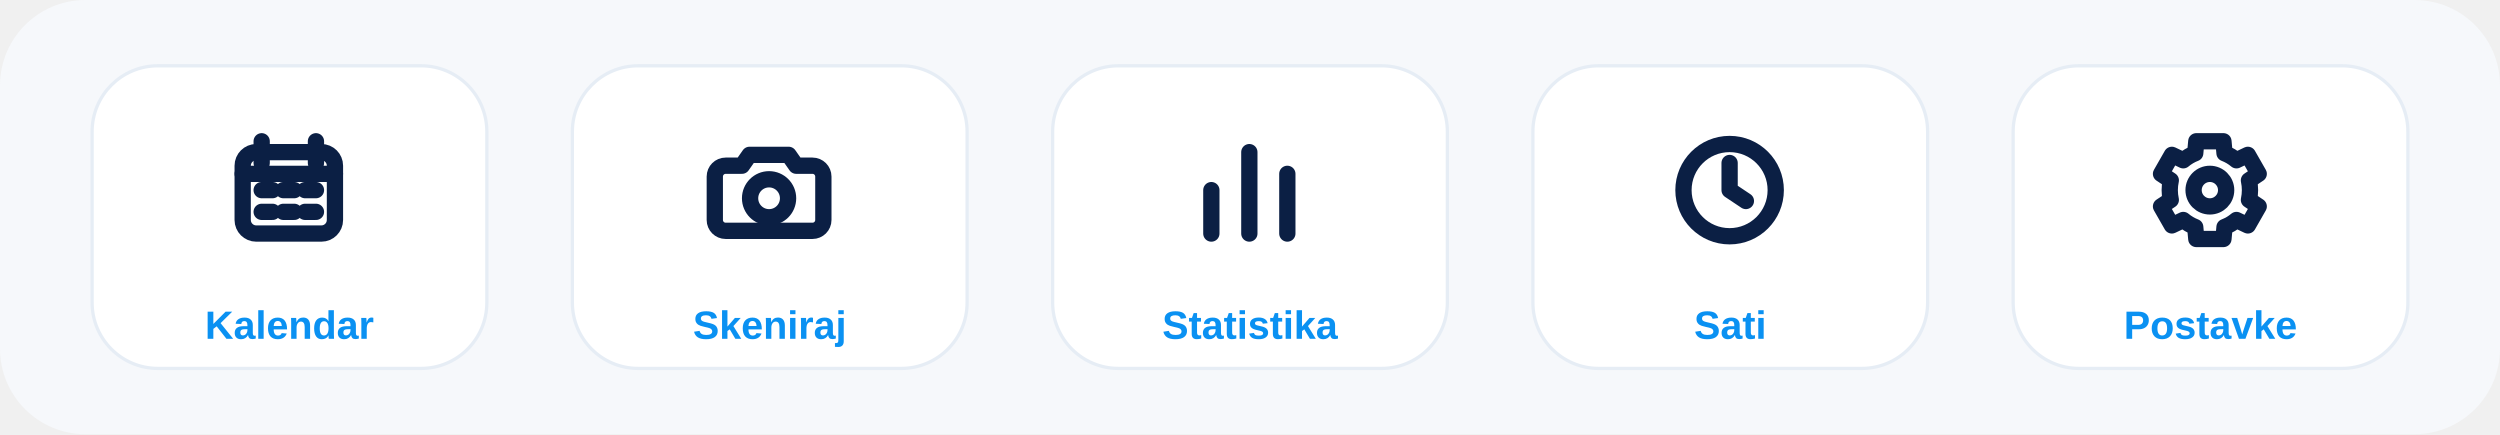
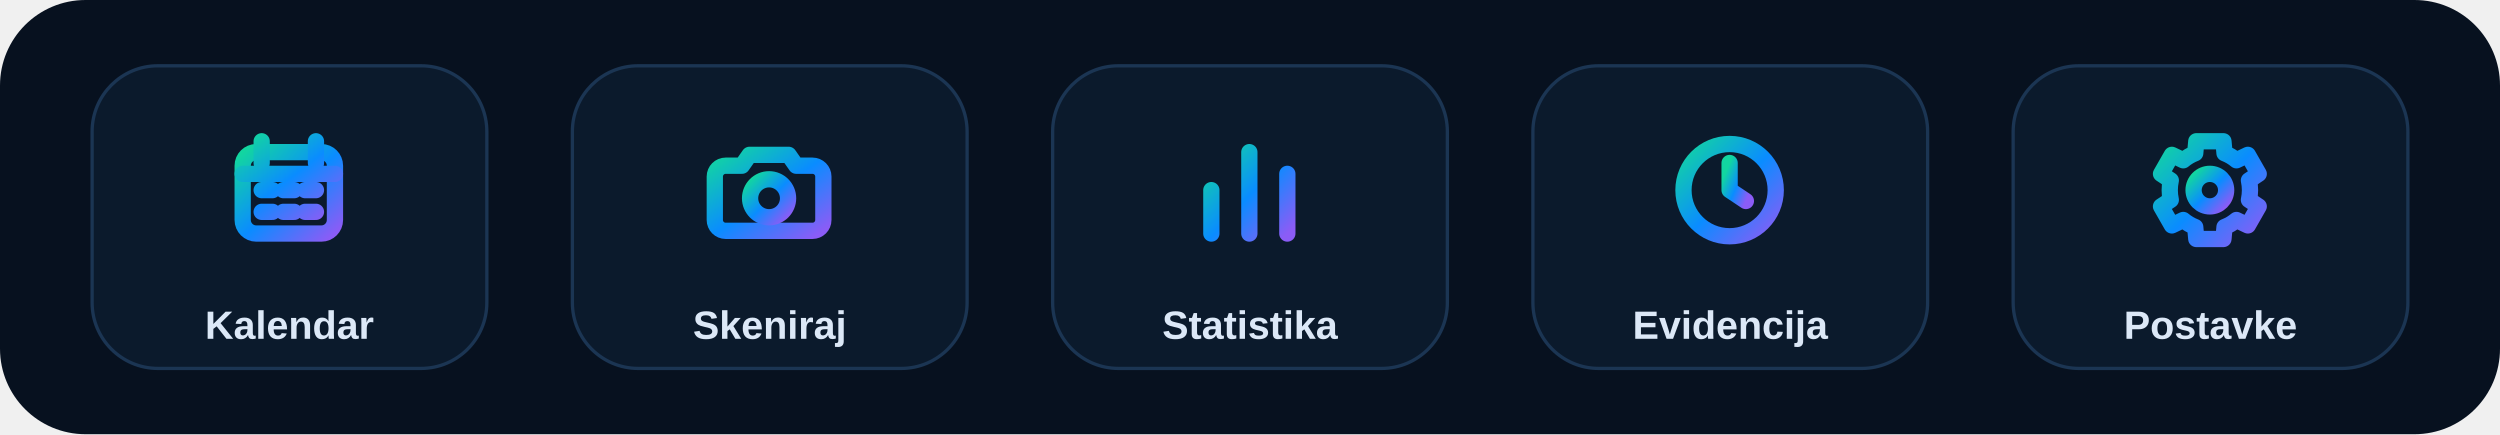
<svg xmlns="http://www.w3.org/2000/svg" viewBox="0 0 760 132" role="img" aria-labelledby="title desc">
-   <rect width="760" height="132" rx="26" fill="#F6F8FB" />
-   <g fill="#fff" stroke="#E6EDF5">
+   <defs>
+     <linearGradient id="accent" x1="0" y1="0" x2="1" y2="1">
+       <stop stop-color="#12D6A0" />
+       <stop offset=".52" stop-color="#0A8CFF" />
+       <stop offset="1" stop-color="#8B5CF6" />
+     </linearGradient>
+   </defs>
+   <rect width="760" height="132" rx="26" fill="#07111F" />
+   <g fill="#0B1A2C" stroke="#1B3553">
    <rect x="28" y="20" width="120" height="92" rx="20" />
    <rect x="174" y="20" width="120" height="92" rx="20" />
    <rect x="320" y="20" width="120" height="92" rx="20" />
    <rect x="466" y="20" width="120" height="92" rx="20" />
    <rect x="612" y="20" width="120" height="92" rx="20" />
  </g>
-   <g fill="none" stroke="#0B1F44" stroke-width="3" stroke-linecap="round" stroke-linejoin="round">
+   <g fill="none" stroke="url(#accent)" stroke-width="3" stroke-linecap="round" stroke-linejoin="round">
    <g transform="translate(68 38) scale(1.65)">
      <rect x="3.5" y="5" width="17" height="15" rx="2.5" />
      <path d="M7 3v4M17 3v4M3.5 9h17M7 12h2M11 12h2M15 12h2M7 16h2M11 16h2M15 16h2" />
    </g>
    <g transform="translate(214 38) scale(1.65)">
      <path d="M4 7.5h3l1.4-2h7.2l1.4 2h3A2 2 0 0 1 22 9.5v8A2 2 0 0 1 20 19.5H4A2 2 0 0 1 2 17.5v-8a2 2 0 0 1 2-2Z" />
      <circle cx="12" cy="13.5" r="3.5" />
    </g>
    <g transform="translate(360 38) scale(1.65)">
      <path d="M5 20V12M12 20V5M19 20V9" />
    </g>
    <g transform="translate(506 38) scale(1.65)">
      <circle cx="12" cy="12" r="8.5" />
      <path d="M12 7v5l3 2" />
    </g>
    <g transform="translate(652 38) scale(1.65)">
      <circle cx="12" cy="12" r="3" />
      <path d="M19.2 13.8 21 15l-2 3.5-2.1-1a7.7 7.7 0 0 1-2.2 1.3L14.5 21h-5l-.2-2.2a7.7 7.7 0 0 1-2.2-1.3l-2.1 1L3 15l1.8-1.2a8.5 8.5 0 0 1 0-3.6L3 9l2-3.5 2.1 1a7.7 7.7 0 0 1 2.2-1.3L9.5 3h5l.2 2.2a7.7 7.7 0 0 1 2.2 1.3l2.1-1L21 9l-1.8 1.2a8.5 8.5 0 0 1 0 3.6Z" />
    </g>
  </g>
-   <g fill="#0A91F2" font-family="Arial, sans-serif" font-size="12" font-weight="700" text-anchor="middle">
+   <g fill="#DCE8F7" font-family="Arial, sans-serif" font-size="12" font-weight="700" text-anchor="middle">
    <text x="88" y="103">Kalendar</text>
    <text x="234" y="103">Skeniraj</text>
    <text x="380" y="103">Statistika</text>
-     <text x="526" y="103">Sati</text>
+     <text x="526" y="103">Evidencija</text>
    <text x="672" y="103">Postavke</text>
  </g>
</svg>
